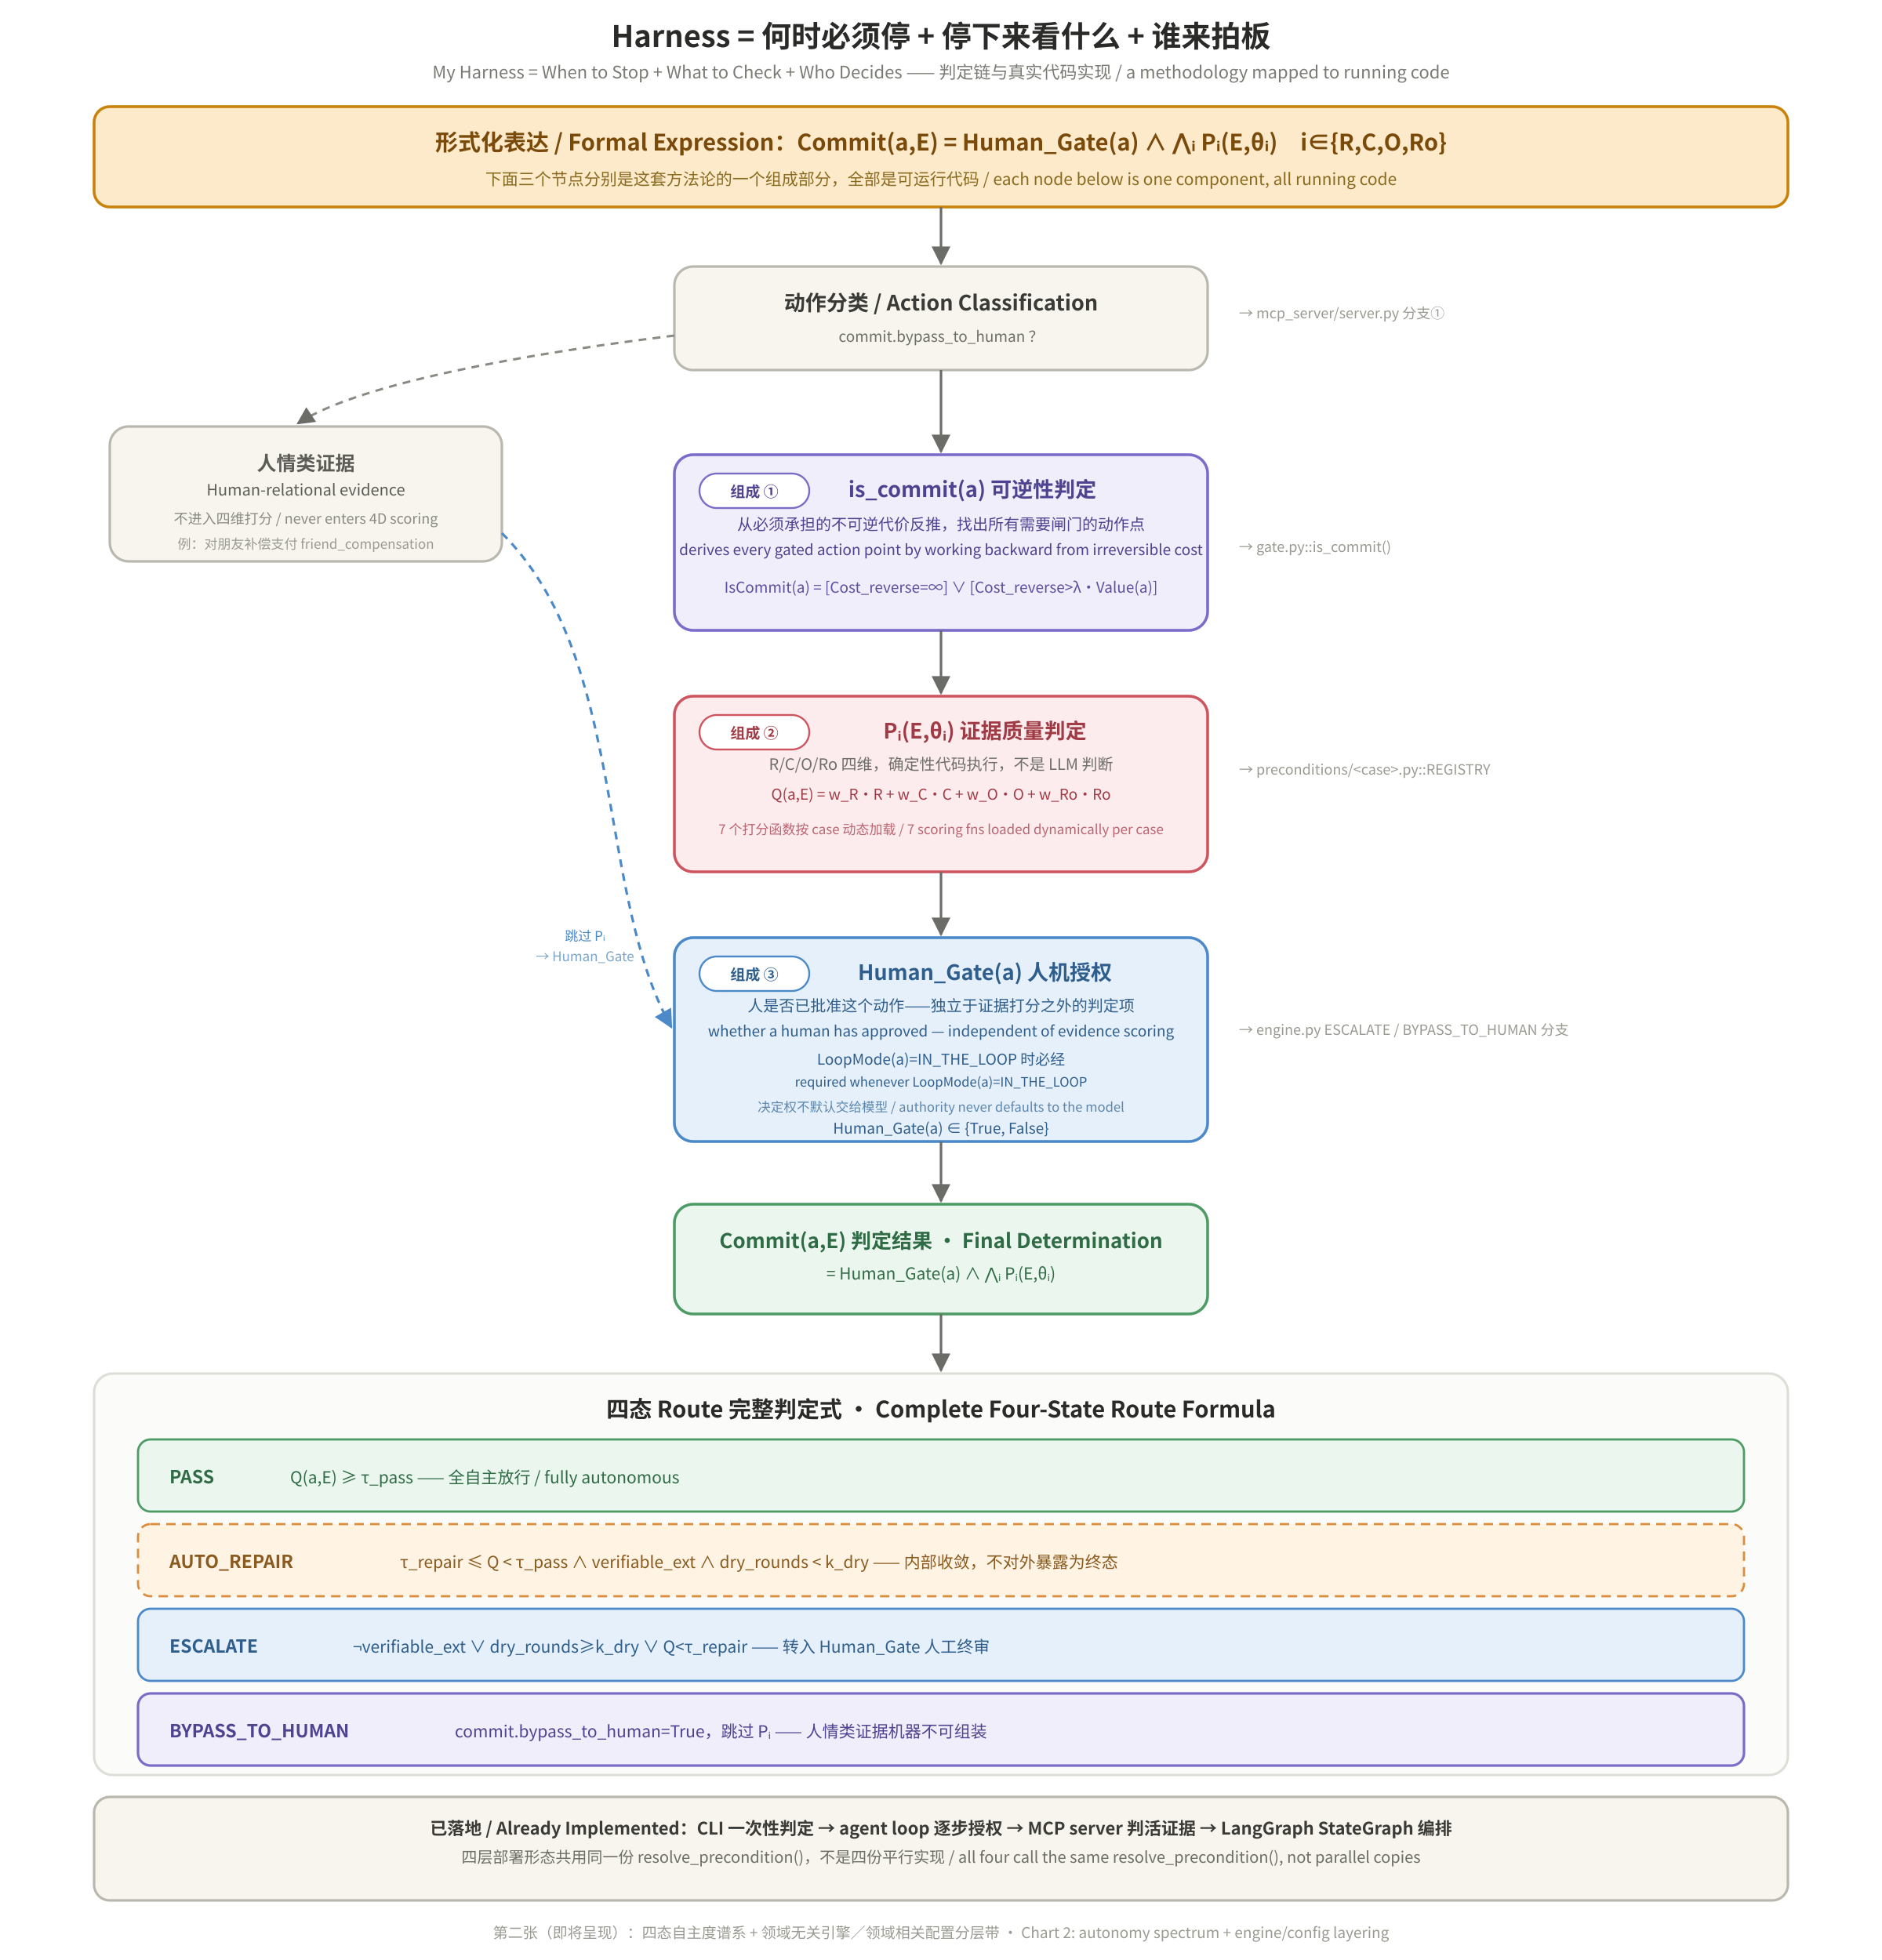
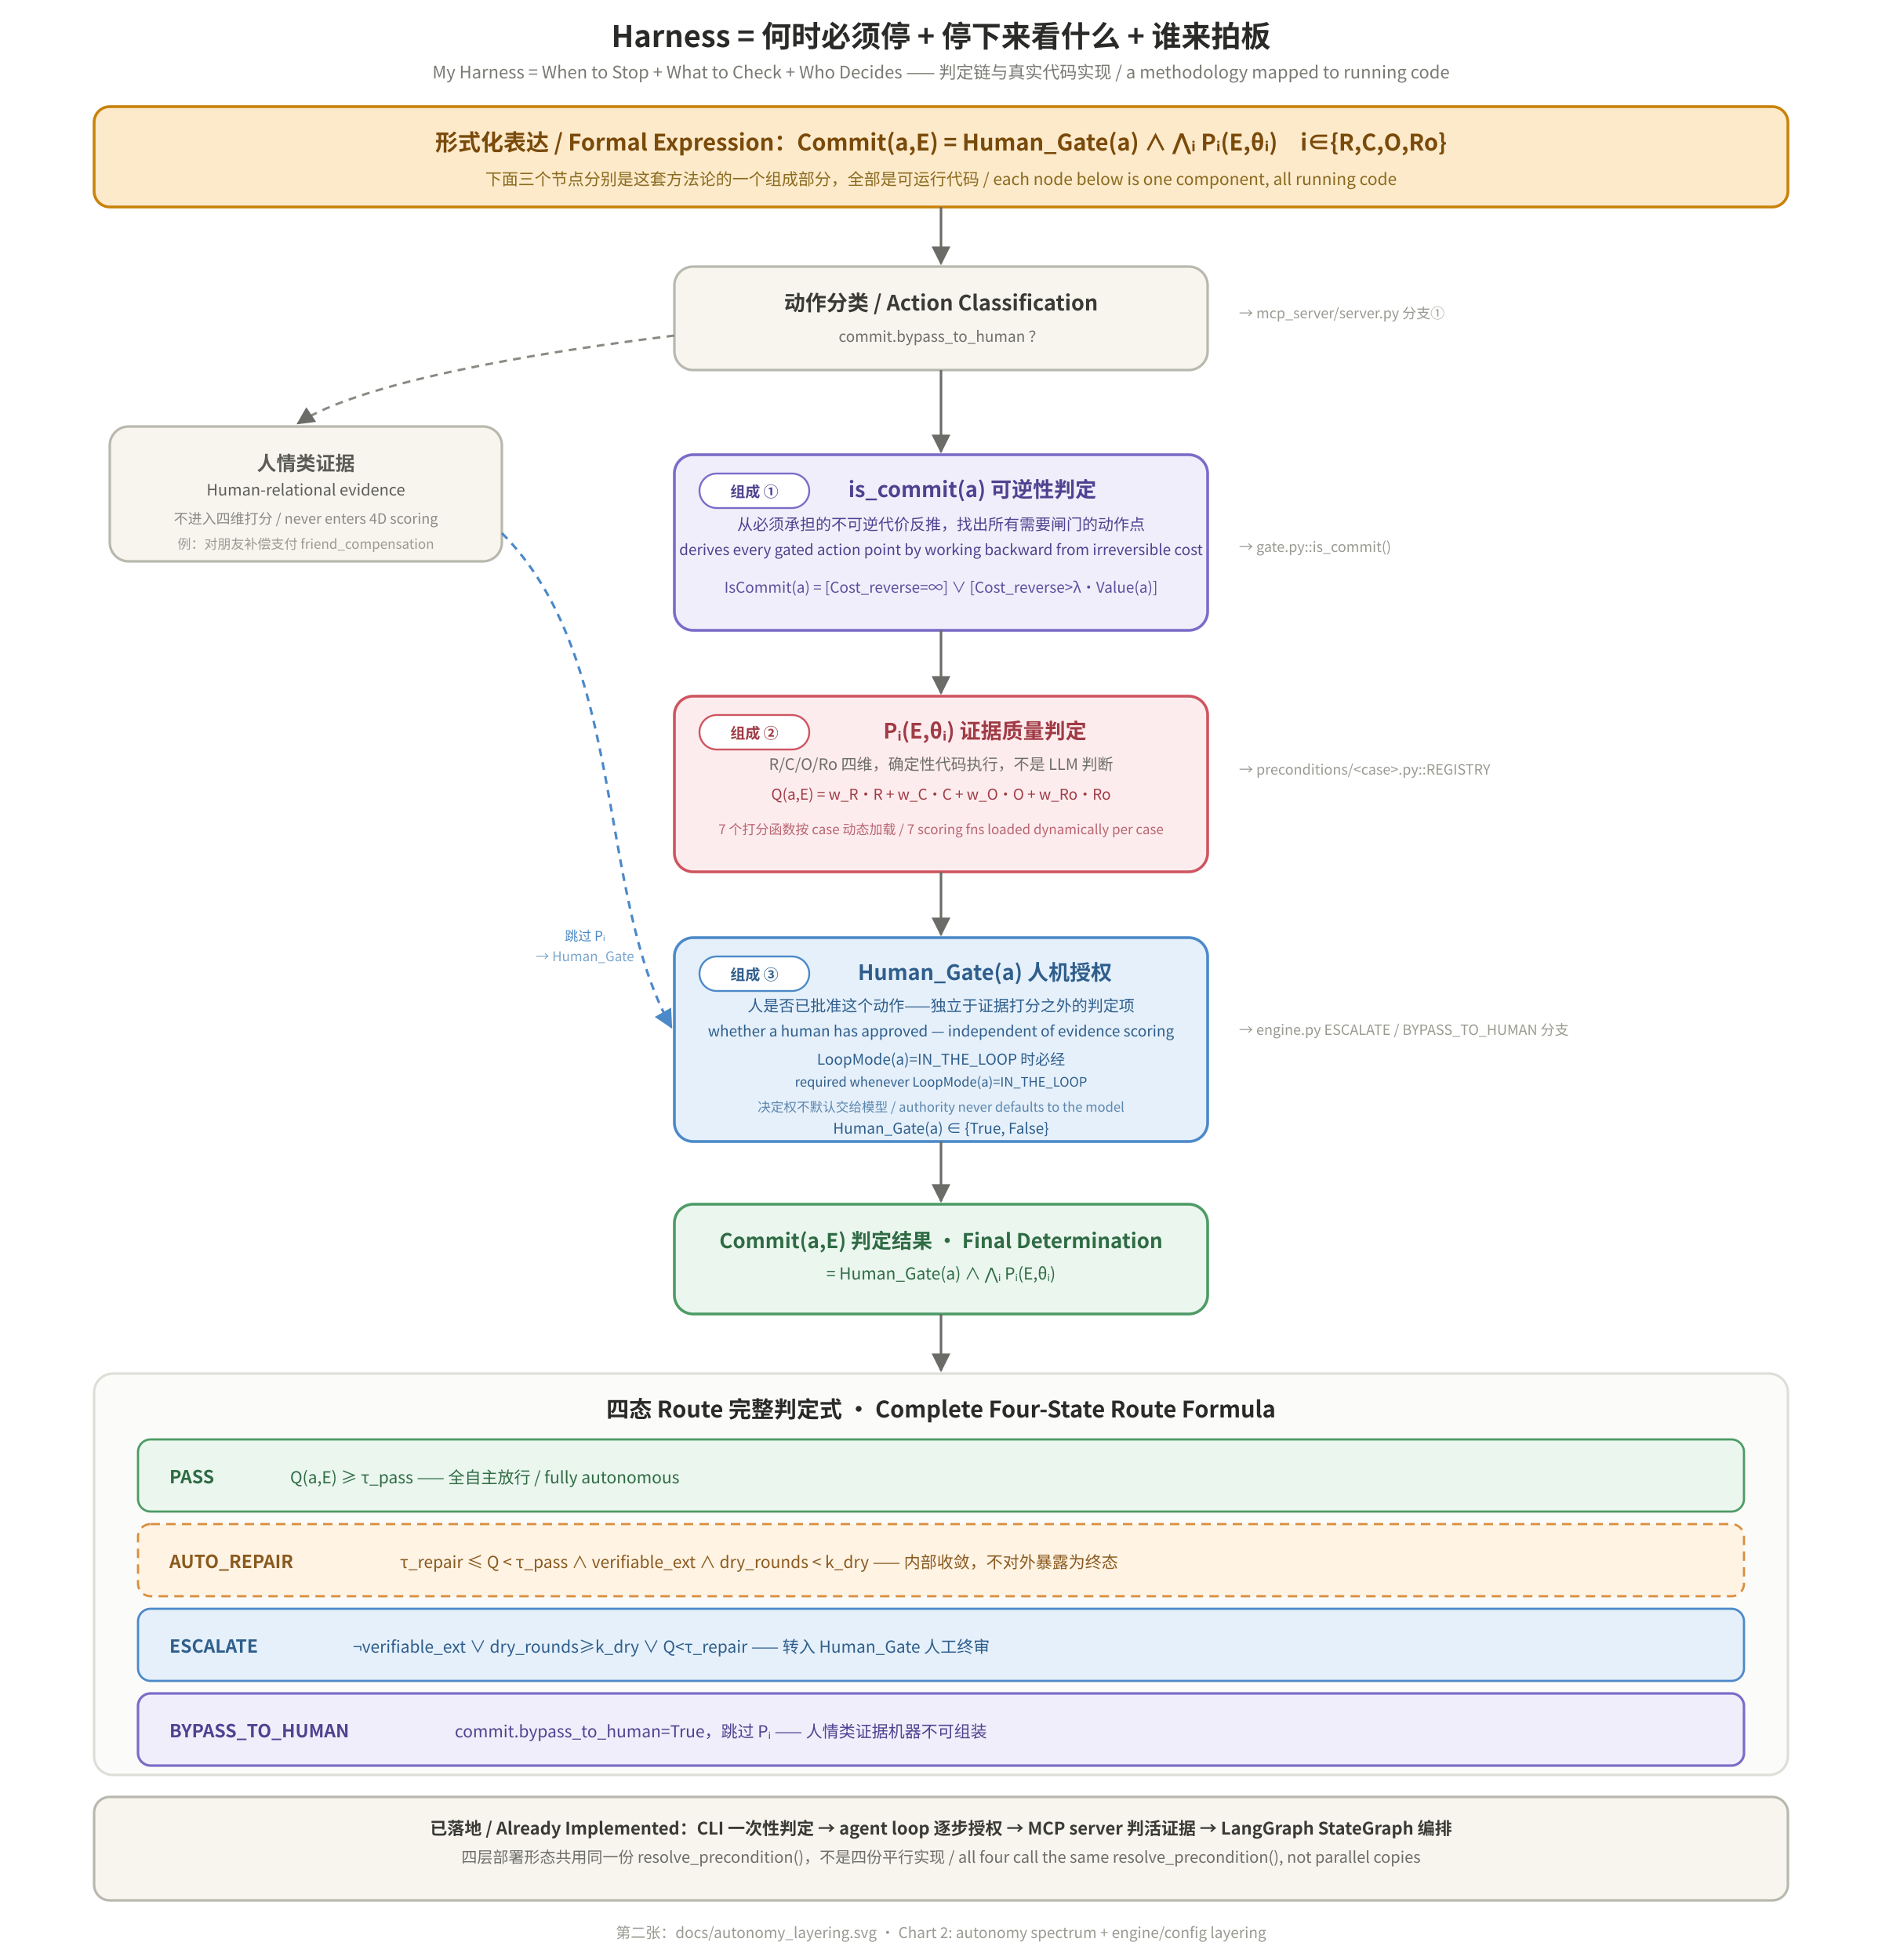
<svg xmlns="http://www.w3.org/2000/svg" viewBox="0 0 1200 1250" role="img">
  <defs>
    <marker id="dc-arrM" viewBox="0 0 10 10" refX="9" refY="5" markerWidth="7.5" markerHeight="7.5" orient="auto-start-reverse">
      <path d="M0,0 L10,5 L0,10 z" fill="#6B6B68" />
    </marker>
    <marker id="dc-arrBl" viewBox="0 0 10 10" refX="9" refY="5" markerWidth="7.5" markerHeight="7.5" orient="auto-start-reverse">
      <path d="M0,0 L10,5 L0,10 z" fill="#4C89C8" />
    </marker>
  </defs>
  <rect x="0" y="0" width="1200" height="1250" fill="#FFFFFF" stroke="none" />
  <text x="600" y="30" font-size="19" font-weight="700" fill="#2A2A28" text-anchor="middle" font-family="'PingFang SC','Microsoft YaHei','Noto Sans CJK SC',sans-serif">Harness = 何时必须停 + 停下来看什么 + 谁来拍板</text>
  <text x="600" y="50" font-size="11" font-weight="400" fill="#7A7A74" text-anchor="middle" font-family="'PingFang SC','Microsoft YaHei','Noto Sans CJK SC',sans-serif">My Harness = When to Stop + What to Check + Who Decides —— 判定链与真实代码实现 / a methodology mapped to running code</text>
  <rect x="60" y="68" width="1080" height="64" rx="10" fill="#FCEACB" stroke="#C9820A" stroke-width="1.8" />
  <text x="600" y="96" font-size="14.5" font-weight="700" fill="#7A4A0A" text-anchor="middle" font-family="'PingFang SC','Microsoft YaHei','Noto Sans CJK SC',sans-serif">形式化表达 / Formal Expression：Commit(a,E) = Human_Gate(a) ∧ ⋀ᵢ Pᵢ(E,θᵢ)　i∈{R,C,O,Ro}</text>
  <text x="600" y="118" font-size="10.5" font-weight="400" fill="#8A6A1E" text-anchor="middle" font-family="'PingFang SC','Microsoft YaHei','Noto Sans CJK SC',sans-serif">下面三个节点分别是这套方法论的一个组成部分，全部是可运行代码 / each node below is one component, all running code</text>
  <path d="M600 132 L600 168" fill="none" stroke="#6B6B68" stroke-width="1.6" marker-end="url(#dc-arrM)" />
  <rect x="430" y="170" width="340" height="66" rx="12" fill="#F7F5EE" stroke="#B8B8AE" stroke-width="1.6" />
  <text x="600" y="198" font-size="13.5" font-weight="700" fill="#3A3A36" text-anchor="middle" font-family="'PingFang SC','Microsoft YaHei','Noto Sans CJK SC',sans-serif">动作分类 / Action Classification</text>
  <text x="600" y="218" font-size="9.5" font-weight="400" fill="#6E6E68" text-anchor="middle" font-family="'PingFang SC','Microsoft YaHei','Noto Sans CJK SC',sans-serif">commit.bypass_to_human ？</text>
  <text x="790" y="203" font-size="9" font-weight="400" fill="#9A9A92" text-anchor="start" font-family="'PingFang SC','Microsoft YaHei','Noto Sans CJK SC',sans-serif">→ mcp_server/server.py 分支①</text>
  <path d="M430 214 C300 230, 220 250, 190 270" fill="none" stroke="#8A8A84" stroke-width="1.5" stroke-dasharray="5,4" marker-end="url(#dc-arrM)" />
  <rect x="70" y="272" width="250" height="86" rx="12" fill="#F7F5EE" stroke="#B8B8AE" stroke-width="1.6" />
  <text x="195" y="300" font-size="12.5" font-weight="700" fill="#5C5C56" text-anchor="middle" font-family="'PingFang SC','Microsoft YaHei','Noto Sans CJK SC',sans-serif">人情类证据</text>
  <text x="195" y="316" font-size="10" font-weight="400" fill="#5C5C56" text-anchor="middle" font-family="'PingFang SC','Microsoft YaHei','Noto Sans CJK SC',sans-serif">Human-relational evidence</text>
  <text x="195" y="334" font-size="9" font-weight="400" fill="#8A8A84" text-anchor="middle" font-family="'PingFang SC','Microsoft YaHei','Noto Sans CJK SC',sans-serif">不进入四维打分 / never enters 4D scoring</text>
  <text x="195" y="350" font-size="8.5" font-weight="400" fill="#9A9A92" text-anchor="middle" font-family="'PingFang SC','Microsoft YaHei','Noto Sans CJK SC',sans-serif">例：对朋友补偿支付 friend_compensation</text>
  <path d="M600 236 L600 288" fill="none" stroke="#6B6B68" stroke-width="1.6" marker-end="url(#dc-arrM)" />
  <rect x="430" y="290" width="340" height="112" rx="12" fill="#F1EEFB" stroke="#7B6CC8" stroke-width="1.8" />
  <rect x="446" y="302" width="70" height="22" rx="11" fill="#FFFFFF" stroke="#7B6CC8" stroke-width="1.2" />
  <text x="481" y="317" font-size="9.5" font-weight="700" fill="#4E4390" text-anchor="middle" font-family="'PingFang SC','Microsoft YaHei','Noto Sans CJK SC',sans-serif">组成 ①</text>
  <text x="620" y="317" font-size="13.5" font-weight="700" fill="#4E4390" text-anchor="middle" font-family="'PingFang SC','Microsoft YaHei','Noto Sans CJK SC',sans-serif">is_commit(a) 可逆性判定</text>
  <text x="600" y="338" font-size="10" font-weight="400" fill="#4E4390" text-anchor="middle" font-family="'PingFang SC','Microsoft YaHei','Noto Sans CJK SC',sans-serif">从必须承担的不可逆代价反推，找出所有需要闸门的动作点</text>
  <text x="600" y="354" font-size="9.5" font-weight="400" fill="#4E4390" text-anchor="middle" font-family="'PingFang SC','Microsoft YaHei','Noto Sans CJK SC',sans-serif">derives every gated action point by working backward from irreversible cost</text>
  <text x="600" y="378" font-size="9.5" font-weight="400" fill="#5C4F9E" text-anchor="middle" font-family="'PingFang SC','Microsoft YaHei','Noto Sans CJK SC',sans-serif">IsCommit(a) = [Cost_reverse=∞] ∨ [Cost_reverse&gt;λ·Value(a)]</text>
  <text x="790" y="352" font-size="9" font-weight="400" fill="#9A9A92" text-anchor="start" font-family="'PingFang SC','Microsoft YaHei','Noto Sans CJK SC',sans-serif">→ gate.py::is_commit()</text>
  <path d="M600 402 L600 442" fill="none" stroke="#6B6B68" stroke-width="1.6" marker-end="url(#dc-arrM)" />
  <rect x="430" y="444" width="340" height="112" rx="12" fill="#FDECEE" stroke="#CE5560" stroke-width="1.8" />
  <rect x="446" y="456" width="70" height="22" rx="11" fill="#FFFFFF" stroke="#CE5560" stroke-width="1.2" />
  <text x="481" y="471" font-size="9.5" font-weight="700" fill="#A03B45" text-anchor="middle" font-family="'PingFang SC','Microsoft YaHei','Noto Sans CJK SC',sans-serif">组成 ②</text>
  <text x="628" y="471" font-size="13.5" font-weight="700" fill="#A03B45" text-anchor="middle" font-family="'PingFang SC','Microsoft YaHei','Noto Sans CJK SC',sans-serif">Pᵢ(E,θᵢ) 证据质量判定</text>
  <text x="600" y="491" font-size="10" font-weight="400" fill="#6E6E68" text-anchor="middle" font-family="'PingFang SC','Microsoft YaHei','Noto Sans CJK SC',sans-serif">R/C/O/Ro 四维，确定性代码执行，不是 LLM 判断</text>
  <text x="600" y="510" font-size="9.5" font-weight="400" fill="#A03B45" text-anchor="middle" font-family="'PingFang SC','Microsoft YaHei','Noto Sans CJK SC',sans-serif">Q(a,E) = w_R·R + w_C·C + w_O·O + w_Ro·Ro</text>
  <text x="600" y="532" font-size="8.5" font-weight="400" fill="#B96570" text-anchor="middle" font-family="'PingFang SC','Microsoft YaHei','Noto Sans CJK SC',sans-serif">7 个打分函数按 case 动态加载 / 7 scoring fns loaded dynamically per case</text>
  <text x="790" y="494" font-size="9" font-weight="400" fill="#9A9A92" text-anchor="start" font-family="'PingFang SC','Microsoft YaHei','Noto Sans CJK SC',sans-serif">→ preconditions/&lt;case&gt;.py::REGISTRY</text>
  <path d="M600 556 L600 596" fill="none" stroke="#6B6B68" stroke-width="1.6" marker-end="url(#dc-arrM)" />
  <rect x="430" y="598" width="340" height="130" rx="12" fill="#E5F0FA" stroke="#4C89C8" stroke-width="1.8" />
  <rect x="446" y="610" width="70" height="22" rx="11" fill="#FFFFFF" stroke="#4C89C8" stroke-width="1.2" />
  <text x="481" y="625" font-size="9.5" font-weight="700" fill="#2F5E8C" text-anchor="middle" font-family="'PingFang SC','Microsoft YaHei','Noto Sans CJK SC',sans-serif">组成 ③</text>
  <text x="628" y="625" font-size="13.5" font-weight="700" fill="#2F5E8C" text-anchor="middle" font-family="'PingFang SC','Microsoft YaHei','Noto Sans CJK SC',sans-serif">Human_Gate(a) 人机授权</text>
  <text x="600" y="645" font-size="10" font-weight="400" fill="#2F5E8C" text-anchor="middle" font-family="'PingFang SC','Microsoft YaHei','Noto Sans CJK SC',sans-serif">人是否已批准这个动作——独立于证据打分之外的判定项</text>
  <text x="600" y="661" font-size="9.5" font-weight="400" fill="#2F5E8C" text-anchor="middle" font-family="'PingFang SC','Microsoft YaHei','Noto Sans CJK SC',sans-serif">whether a human has approved — independent of evidence scoring</text>
  <text x="600" y="679" font-size="9.5" font-weight="400" fill="#2F5E8C" text-anchor="middle" font-family="'PingFang SC','Microsoft YaHei','Noto Sans CJK SC',sans-serif">LoopMode(a)=IN_THE_LOOP 时必经</text>
  <text x="600" y="693" font-size="8.3" font-weight="400" fill="#2F5E8C" text-anchor="middle" font-family="'PingFang SC','Microsoft YaHei','Noto Sans CJK SC',sans-serif">required whenever LoopMode(a)=IN_THE_LOOP</text>
  <text x="600" y="709" font-size="8.3" font-weight="400" fill="#5C86AE" text-anchor="middle" font-family="'PingFang SC','Microsoft YaHei','Noto Sans CJK SC',sans-serif">决定权不默认交给模型 / authority never defaults to the model</text>
  <text x="600" y="723" font-size="9.5" font-weight="400" fill="#2F5E8C" text-anchor="middle" font-family="'PingFang SC','Microsoft YaHei','Noto Sans CJK SC',sans-serif">Human_Gate(a) ∈ {True, False}</text>
  <text x="790" y="660" font-size="9" font-weight="400" fill="#9A9A92" text-anchor="start" font-family="'PingFang SC','Microsoft YaHei','Noto Sans CJK SC',sans-serif">→ engine.py ESCALATE / BYPASS_TO_HUMAN 分支</text>
  <path d="M320 340 C400 420, 380 570, 428 655" fill="none" stroke="#4C89C8" stroke-width="1.6" stroke-dasharray="5,4" marker-end="url(#dc-arrBl)" />
  <text x="373" y="600" font-size="8.5" font-weight="400" fill="#4C89C8" text-anchor="middle" font-family="'PingFang SC','Microsoft YaHei','Noto Sans CJK SC',sans-serif">跳过 Pᵢ</text>
  <text x="373" y="613" font-size="8.5" font-weight="400" fill="#7AA5CC" text-anchor="middle" font-family="'PingFang SC','Microsoft YaHei','Noto Sans CJK SC',sans-serif">→ Human_Gate</text>
  <path d="M600 728 L600 766" fill="none" stroke="#6B6B68" stroke-width="1.6" marker-end="url(#dc-arrM)" />
  <rect x="430" y="768" width="340" height="70" rx="12" fill="#EAF6EE" stroke="#4E9B66" stroke-width="1.8" />
  <text x="600" y="796" font-size="13" font-weight="700" fill="#2F6B44" text-anchor="middle" font-family="'PingFang SC','Microsoft YaHei','Noto Sans CJK SC',sans-serif">Commit(a,E) 判定结果 · Final Determination</text>
  <text x="600" y="816" font-size="10.5" font-weight="400" fill="#2F6B44" text-anchor="middle" font-family="'PingFang SC','Microsoft YaHei','Noto Sans CJK SC',sans-serif">= Human_Gate(a) ∧ ⋀ᵢ Pᵢ(E,θᵢ)</text>
  <path d="M600 838 L600 874" fill="none" stroke="#6B6B68" stroke-width="1.6" marker-end="url(#dc-arrM)" />
  <rect x="60" y="876" width="1080" height="256" rx="12" fill="#FBFBF9" stroke="#DEDED8" stroke-width="1.6" />
  <text x="600" y="904" font-size="14.5" font-weight="700" fill="#2A2A28" text-anchor="middle" font-family="'PingFang SC','Microsoft YaHei','Noto Sans CJK SC',sans-serif">四态 Route 完整判定式 · Complete Four-State Route Formula</text>
  <rect x="88" y="918" width="1024" height="46" rx="8" fill="#EAF6EE" stroke="#4E9B66" stroke-width="1.4" />
  <text x="108" y="946" font-size="11.5" font-weight="700" fill="#2F6B44" text-anchor="start" font-family="'PingFang SC','Microsoft YaHei','Noto Sans CJK SC',sans-serif">PASS</text>
  <text x="185" y="946" font-size="10.5" font-weight="400" fill="#2F6B44" text-anchor="start" font-family="'PingFang SC','Microsoft YaHei','Noto Sans CJK SC',sans-serif">Q(a,E) ≥ τ_pass —— 全自主放行 / fully autonomous</text>
  <rect x="88" y="972" width="1024" height="46" rx="8" fill="#FFF3E4" stroke="#D98E3F" stroke-width="1.4" stroke-dasharray="6,4" />
  <text x="108" y="1000" font-size="11.5" font-weight="700" fill="#8A5A1E" text-anchor="start" font-family="'PingFang SC','Microsoft YaHei','Noto Sans CJK SC',sans-serif">AUTO_REPAIR</text>
  <text x="255" y="1000" font-size="10.5" font-weight="400" fill="#8A5A1E" text-anchor="start" font-family="'PingFang SC','Microsoft YaHei','Noto Sans CJK SC',sans-serif">τ_repair ≤ Q &lt; τ_pass ∧ verifiable_ext ∧ dry_rounds &lt; k_dry —— 内部收敛，不对外暴露为终态</text>
  <rect x="88" y="1026" width="1024" height="46" rx="8" fill="#E5F0FA" stroke="#4C89C8" stroke-width="1.4" />
  <text x="108" y="1054" font-size="11.5" font-weight="700" fill="#2F5E8C" text-anchor="start" font-family="'PingFang SC','Microsoft YaHei','Noto Sans CJK SC',sans-serif">ESCALATE</text>
  <text x="225" y="1054" font-size="10.5" font-weight="400" fill="#2F5E8C" text-anchor="start" font-family="'PingFang SC','Microsoft YaHei','Noto Sans CJK SC',sans-serif">¬verifiable_ext ∨ dry_rounds≥k_dry ∨ Q&lt;τ_repair —— 转入 Human_Gate 人工终审</text>
  <rect x="88" y="1080" width="1024" height="46" rx="8" fill="#F1EEFB" stroke="#7B6CC8" stroke-width="1.6" />
  <text x="108" y="1108" font-size="11.5" font-weight="700" fill="#4E4390" text-anchor="start" font-family="'PingFang SC','Microsoft YaHei','Noto Sans CJK SC',sans-serif">BYPASS_TO_HUMAN</text>
  <text x="290" y="1108" font-size="10.5" font-weight="400" fill="#4E4390" text-anchor="start" font-family="'PingFang SC','Microsoft YaHei','Noto Sans CJK SC',sans-serif">commit.bypass_to_human=True，跳过 Pᵢ —— 人情类证据机器不可组装</text>
  <rect x="60" y="1146" width="1080" height="66" rx="10" fill="#F7F5EE" stroke="#B8B8AE" stroke-width="1.6" />
  <text x="600" y="1170" font-size="11" font-weight="700" fill="#3A3A36" text-anchor="middle" font-family="'PingFang SC','Microsoft YaHei','Noto Sans CJK SC',sans-serif">已落地 / Already Implemented：CLI 一次性判定 → agent loop 逐步授权 → MCP server 判活证据 → LangGraph StateGraph 编排</text>
  <text x="600" y="1188" font-size="10" font-weight="400" fill="#6E6E68" text-anchor="middle" font-family="'PingFang SC','Microsoft YaHei','Noto Sans CJK SC',sans-serif">四层部署形态共用同一份 resolve_precondition()，不是四份平行实现 / all four call the same resolve_precondition(), not parallel copies</text>
-   <text x="600" y="1236" font-size="9.5" font-weight="400" fill="#9A9A92" text-anchor="middle" font-family="'PingFang SC','Microsoft YaHei','Noto Sans CJK SC',sans-serif">第二张（即将呈现）：四态自主度谱系 + 领域无关引擎／领域相关配置分层带 · Chart 2: autonomy spectrum + engine/config layering</text>
+   <text x="600" y="1236" font-size="9.5" font-weight="400" fill="#9A9A92" text-anchor="middle" font-family="'PingFang SC','Microsoft YaHei','Noto Sans CJK SC',sans-serif">第二张：docs/autonomy_layering.svg · Chart 2: autonomy spectrum + engine/config layering</text>
</svg>
